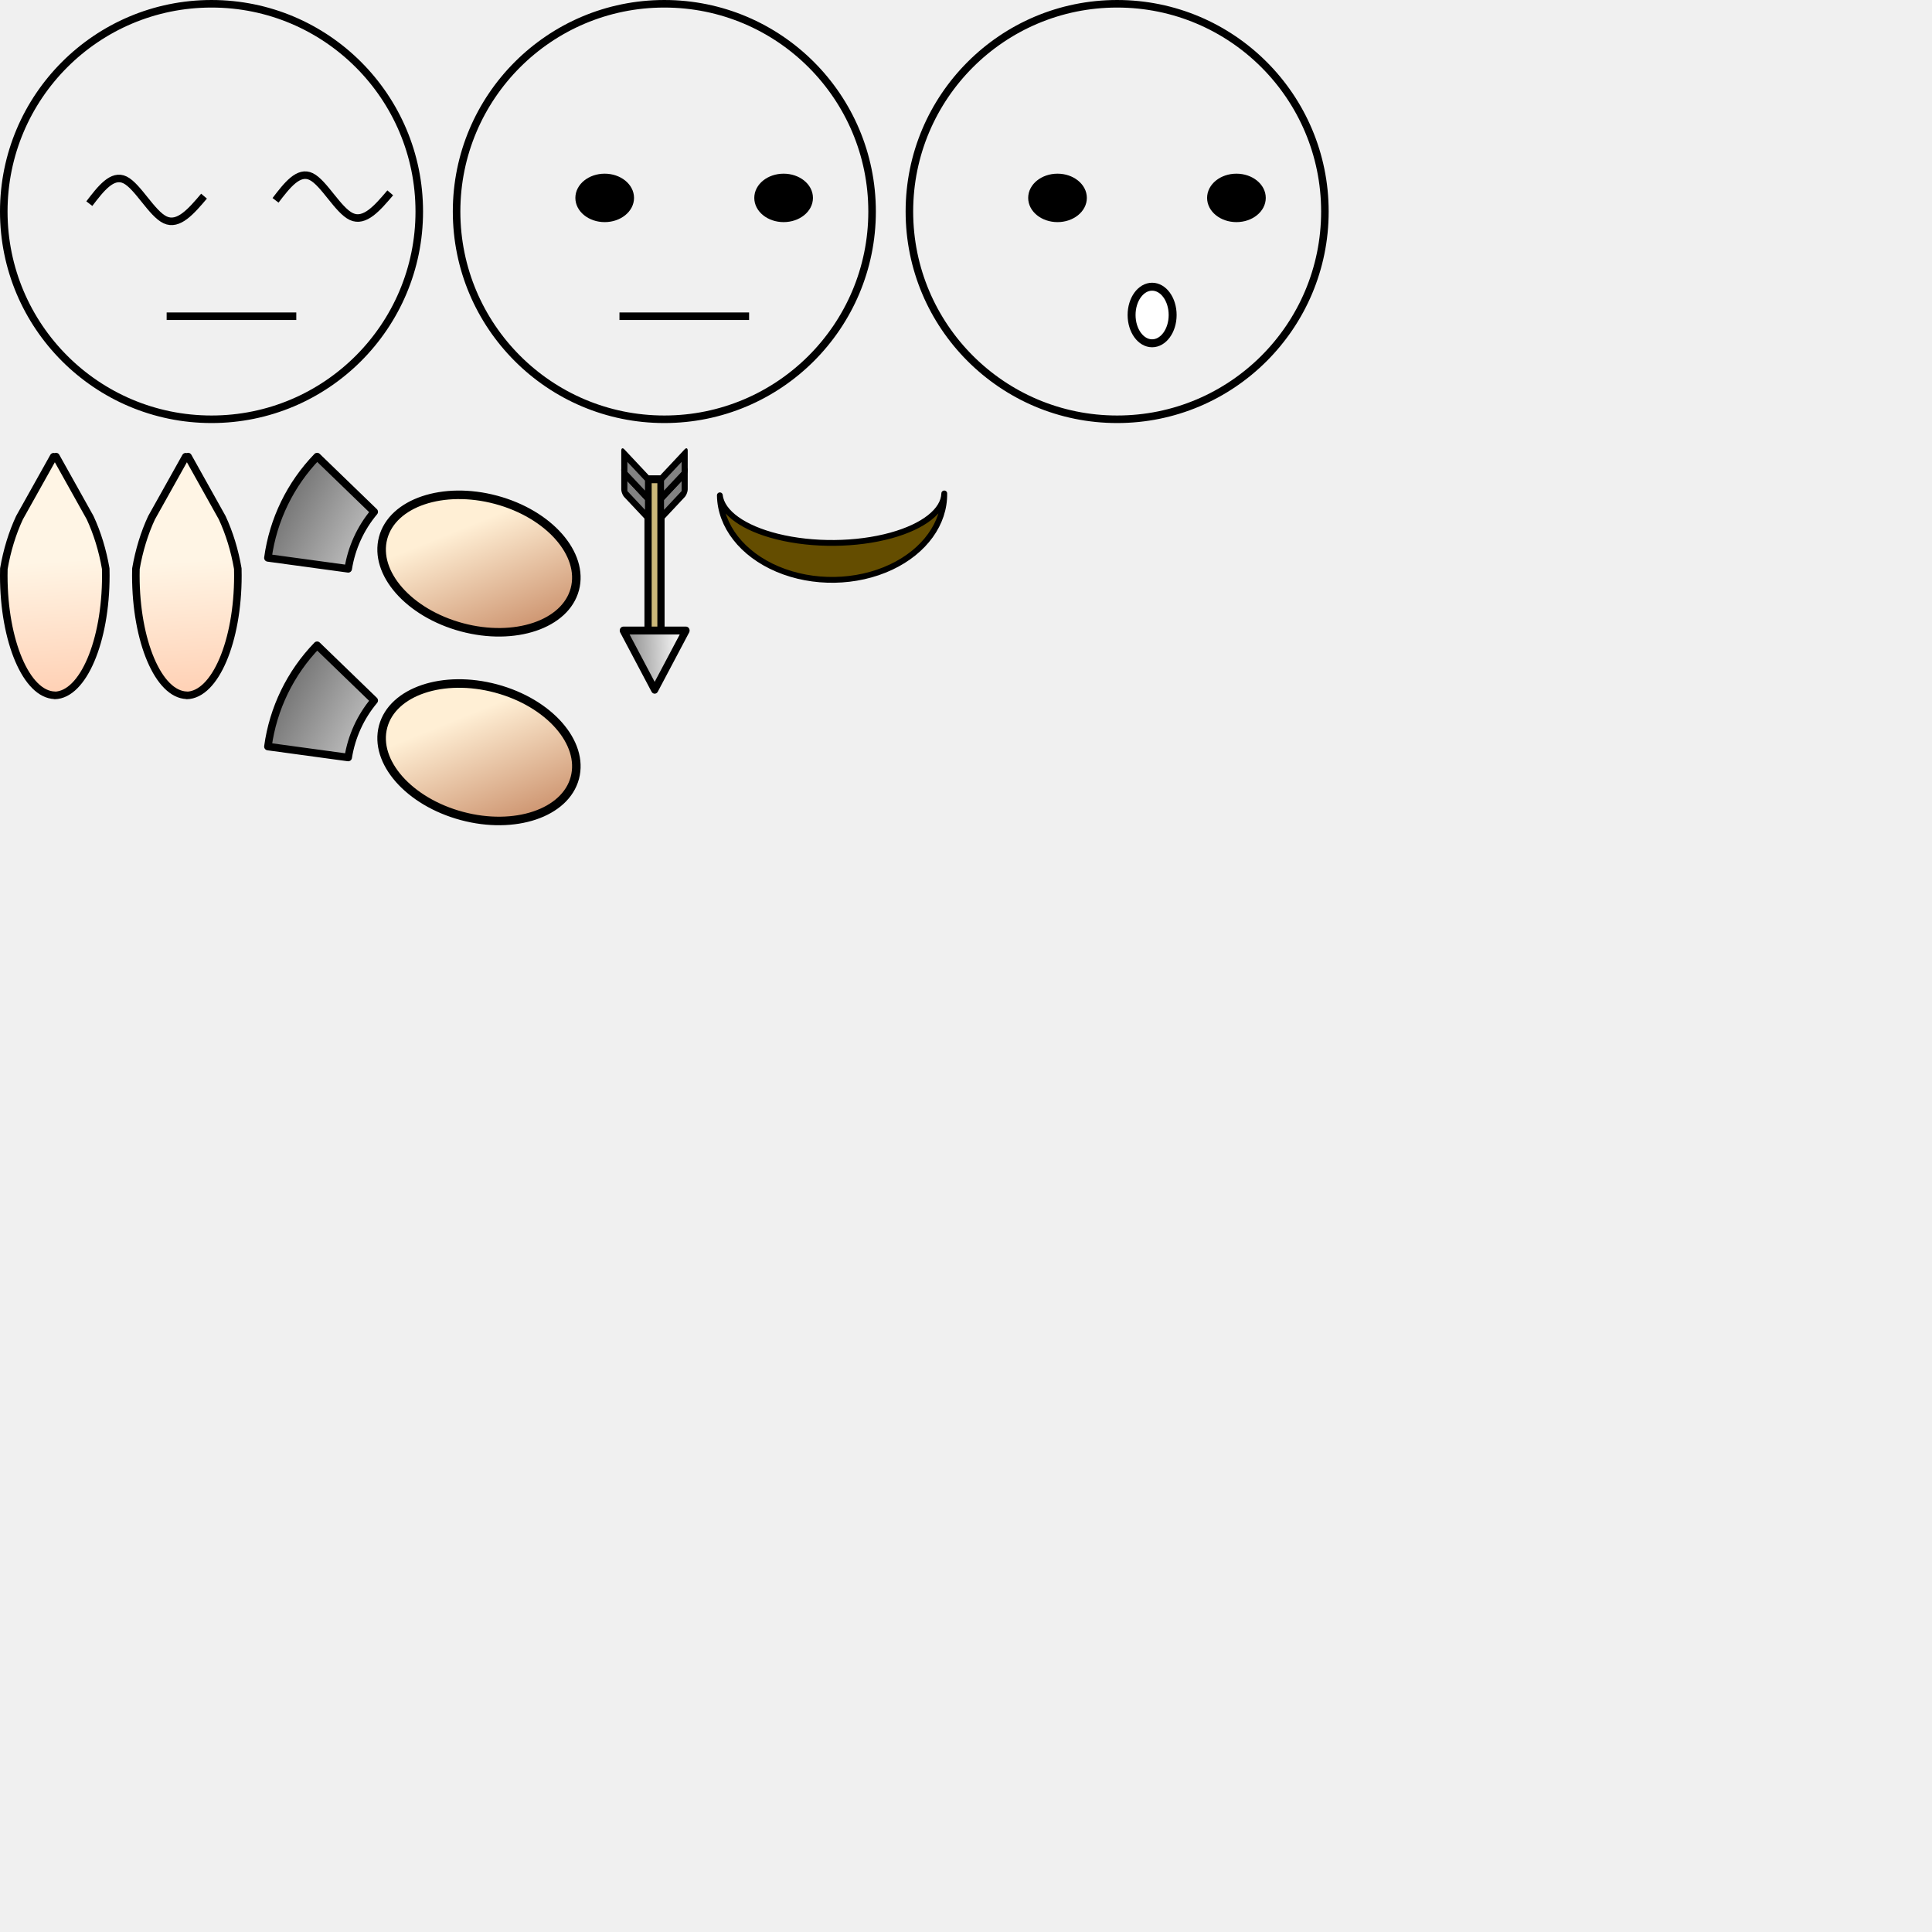
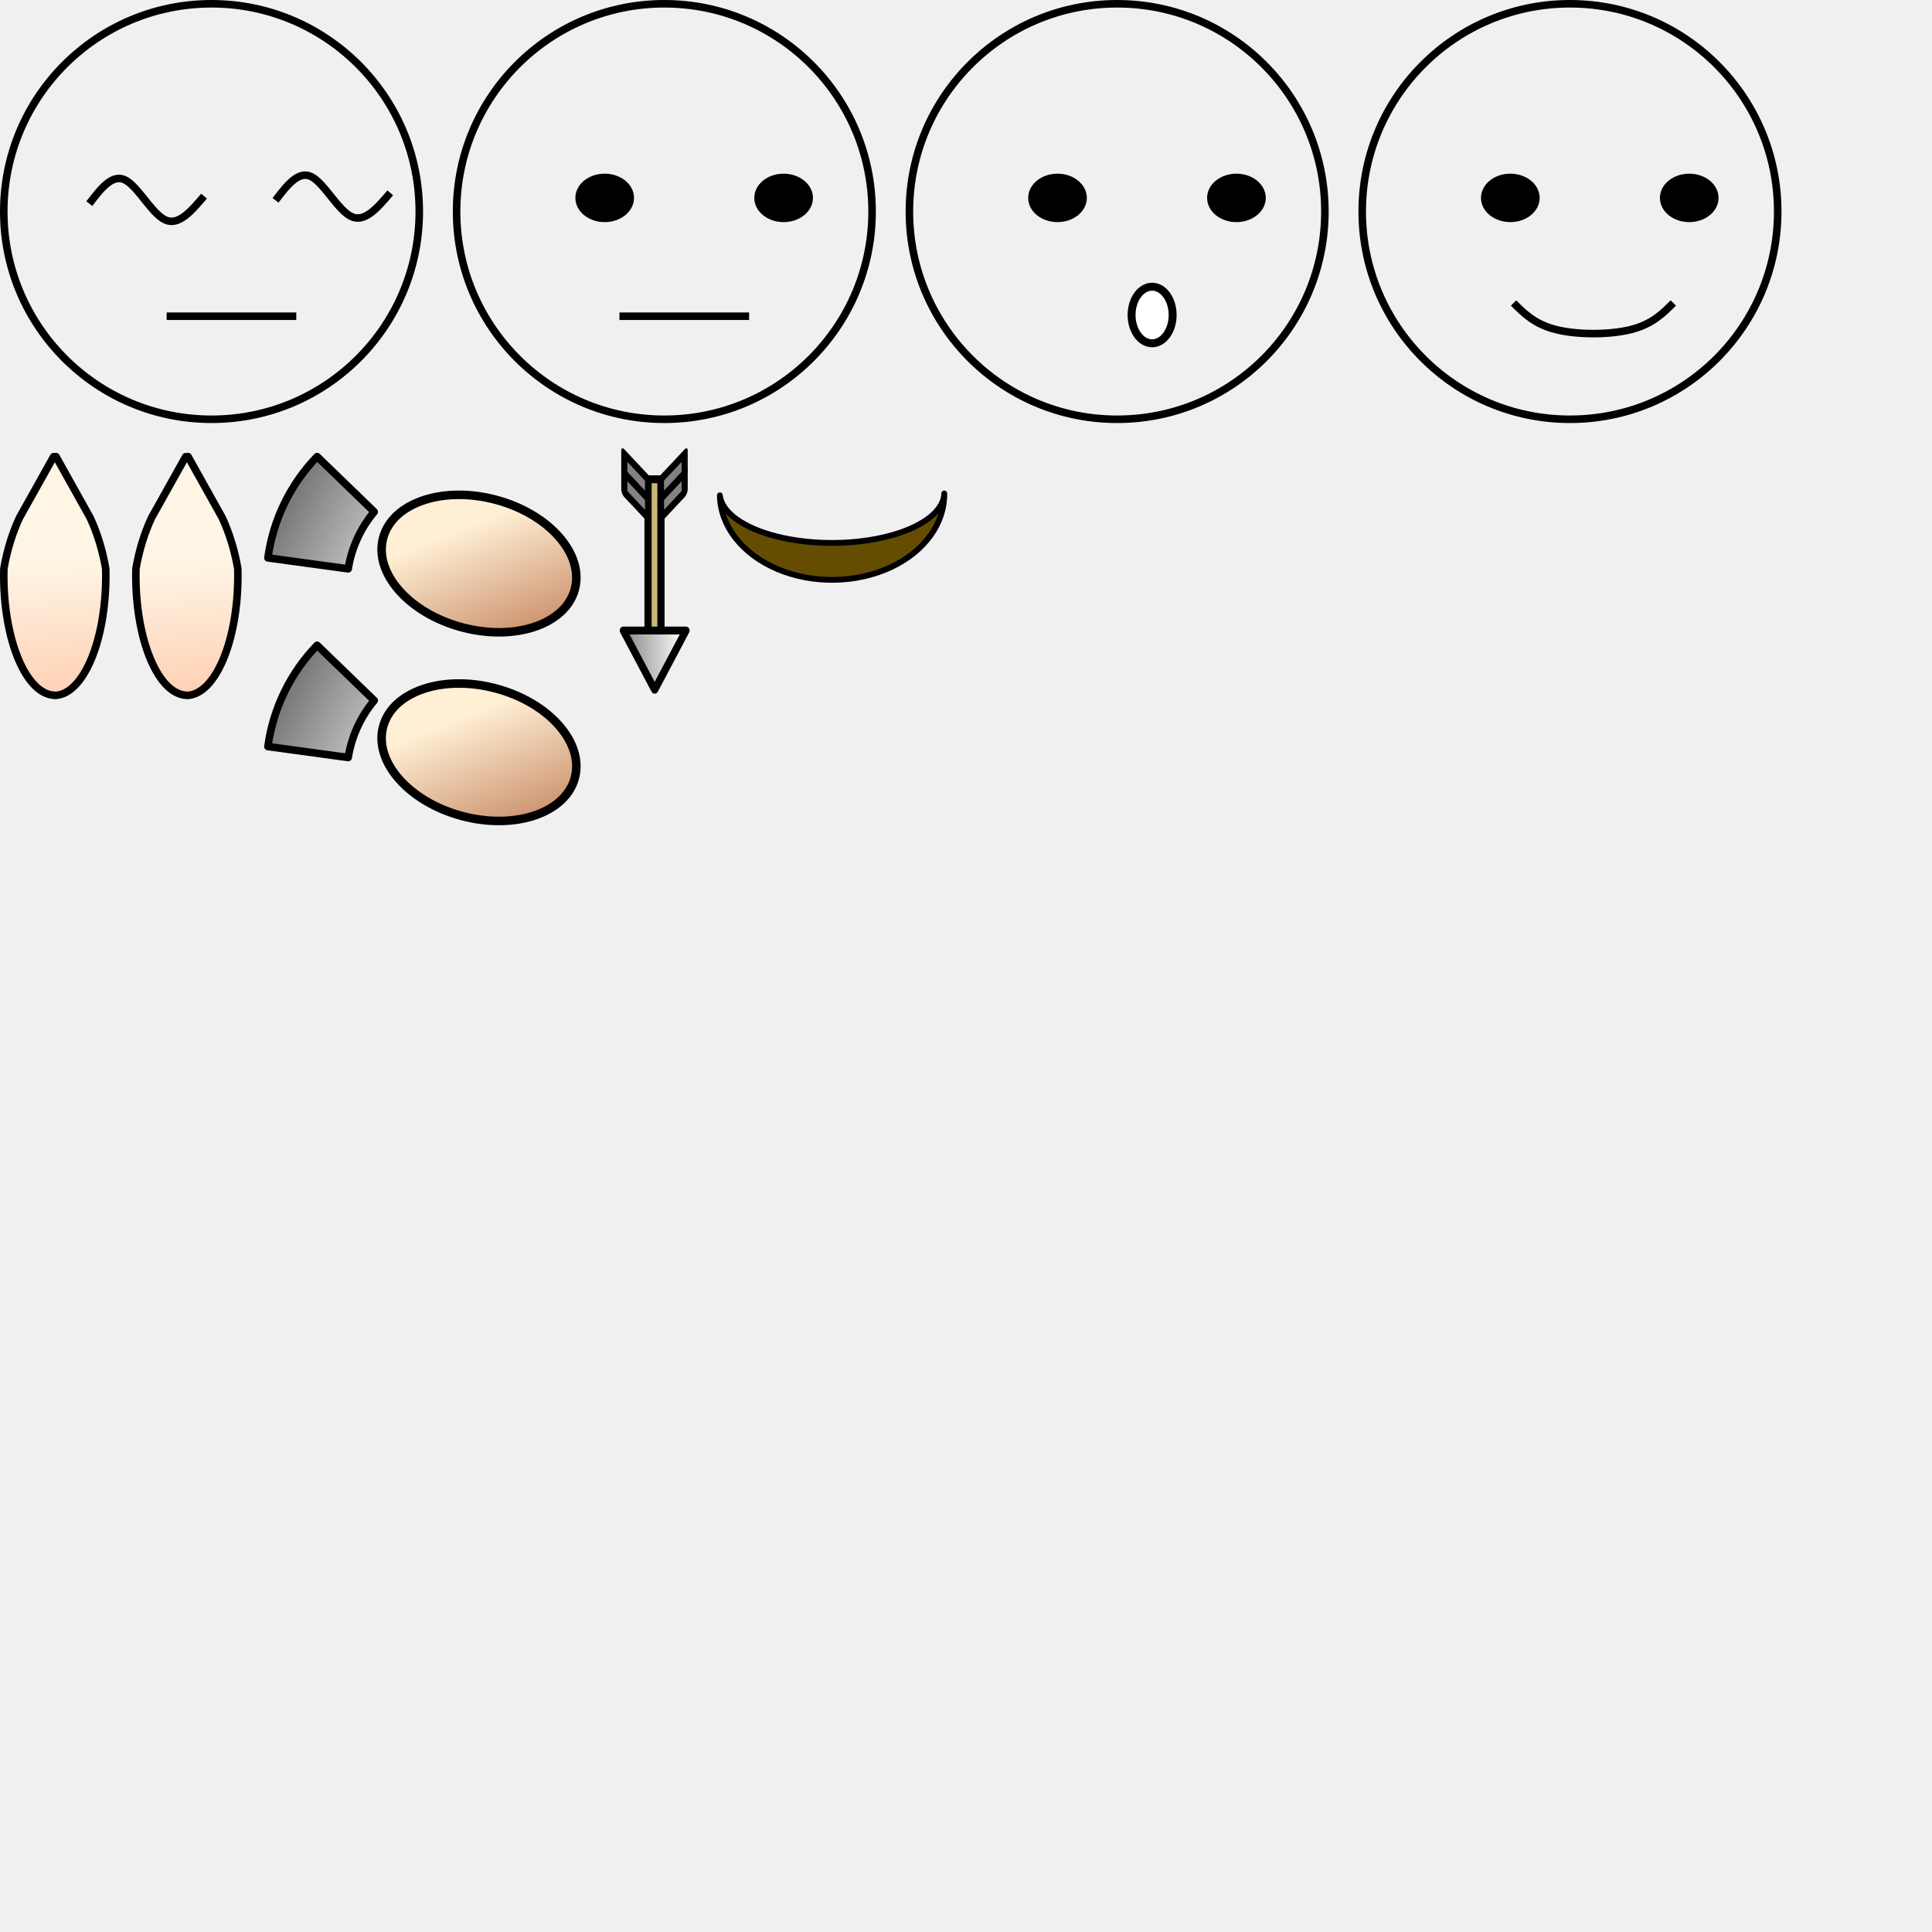
<svg xmlns="http://www.w3.org/2000/svg" xmlns:ns1="http://www.openswatchbook.org/uri/2009/osb" xmlns:xlink="http://www.w3.org/1999/xlink" width="512mm" height="512mm" viewBox="0 0 512 512" version="1.1" id="svg48">
  <defs id="defs42">
    <linearGradient id="linearGradient1645">
      <stop style="stop-color:#c68761;stop-opacity:1" offset="0" id="stop1641" />
      <stop style="stop-color:#ffefd5;stop-opacity:1" offset="1" id="stop1643" />
    </linearGradient>
    <linearGradient id="linearGradient1613">
      <stop style="stop-color:#ffd0b4;stop-opacity:1" offset="0" id="stop1609" />
      <stop style="stop-color:#fff5e5;stop-opacity:1" offset="1" id="stop1611" />
    </linearGradient>
    <linearGradient id="linearGradient3123">
      <stop style="stop-color:#4c4c4c;stop-opacity:1;" offset="0" id="stop3119" />
      <stop style="stop-color:#d4d4d4;stop-opacity:1" offset="1" id="stop3121" />
    </linearGradient>
    <linearGradient id="linearGradient3768">
      <stop style="stop-color:#828282;stop-opacity:1;" offset="0" id="stop3764" />
      <stop style="stop-color:#ffffff;stop-opacity:1" offset="1" id="stop3766" />
    </linearGradient>
    <linearGradient id="linearGradient3193" ns1:paint="solid">
      <stop style="stop-color:#000000;stop-opacity:1;" offset="0" id="stop3191" />
    </linearGradient>
    <linearGradient id="linearGradient3181" ns1:paint="solid">
      <stop style="stop-color:#d2d2d2;stop-opacity:1;" offset="0" id="stop3179" />
    </linearGradient>
    <linearGradient id="linearGradient2835" ns1:paint="solid">
      <stop style="stop-color:#00772c;stop-opacity:1;" offset="0" id="stop2833" />
    </linearGradient>
    <linearGradient xlink:href="#linearGradient3768" id="linearGradient3770" x1="38.574" y1="81.953" x2="59.938" y2="81.194" gradientUnits="userSpaceOnUse" />
    <linearGradient xlink:href="#linearGradient3123" id="linearGradient3125-5" x1="36.106" y1="200.786" x2="76.734" y2="222.568" gradientUnits="userSpaceOnUse" gradientTransform="translate(26.92369,-24.49737)" />
    <linearGradient xlink:href="#linearGradient1613" id="linearGradient1331" gradientUnits="userSpaceOnUse" x1="115.405" y1="167.647" x2="113.156" y2="132.224" gradientTransform="translate(-100.9002,16.60946)" />
    <linearGradient xlink:href="#linearGradient1645" id="linearGradient1365" x1="229.403" y1="80.134" x2="207.66" y2="51.229" gradientUnits="userSpaceOnUse" gradientTransform="translate(-31.29618,93.91858)" />
    <meshgradient id="meshgradient1429" gradientUnits="userSpaceOnUse" x="286.55" y="66.951">
      <meshrow id="meshrow1431">
        <meshpatch id="meshpatch1433">
          <stop path="c 21.501,-21.501  56.361,-21.501  77.862,0" style="stop-color:#ffffff;stop-opacity:1" id="stop1435" />
          <stop path="c 21.501,21.501  21.501,56.361  0,77.862" style="stop-color:#ffefd5;stop-opacity:1" id="stop1437" />
          <stop path="c -21.501,21.501  -56.361,21.501  -77.862,0" style="stop-color:#ffffff;stop-opacity:1" id="stop1439" />
          <stop path="c -21.501,-21.501  -21.501,-56.361  0,-77.862" style="stop-color:#ffefd5;stop-opacity:1" id="stop1441" />
        </meshpatch>
      </meshrow>
    </meshgradient>
    <meshgradient id="meshgradient1539" gradientUnits="userSpaceOnUse" x="135.379" y="201.309">
      <meshrow id="meshrow1541">
        <meshpatch id="meshpatch1543">
          <stop path="c 21.501,-21.501  56.361,-21.501  77.861,0" style="stop-color:#ffffff;stop-opacity:1" id="stop1545" />
          <stop path="c 21.501,21.501  21.501,56.361  0,77.861" style="stop-color:#ffefd5;stop-opacity:1" id="stop1547" />
          <stop path="c -21.501,21.501  -56.361,21.501  -77.861,0" style="stop-color:#ffffff;stop-opacity:1" id="stop1549" />
          <stop path="c -21.501,-21.501  -21.501,-56.361  0,-77.861" style="stop-color:#ffefd5;stop-opacity:1" id="stop1551" />
        </meshpatch>
      </meshrow>
    </meshgradient>
-     <meshgradient id="meshgradient1589" gradientUnits="userSpaceOnUse" x="19.774" y="201.309">
+     <meshgradient id="meshgradient1589" gradientUnits="userSpaceOnUse" x="19.774" y="201.309" gradientTransform="translate(117.3512,-184.1833)">
      <meshrow id="meshrow1591">
        <meshpatch id="meshpatch1593">
          <stop path="c 21.501,-21.501  56.361,-21.501  77.861,0" style="stop-color:#ffffff;stop-opacity:1" id="stop1595" />
          <stop path="c 21.501,21.501  21.501,56.361  0,77.861" style="stop-color:#ffefd5;stop-opacity:1" id="stop1597" />
          <stop path="c -21.501,21.501  -56.361,21.501  -77.861,0" style="stop-color:#ffffff;stop-opacity:1" id="stop1599" />
          <stop path="c -21.501,-21.501  -21.501,-56.361  0,-77.861" style="stop-color:#ffefd5;stop-opacity:1" id="stop1601" />
        </meshpatch>
      </meshrow>
    </meshgradient>
    <linearGradient xlink:href="#linearGradient1613" id="linearGradient1331-4" gradientUnits="userSpaceOnUse" x1="115.405" y1="167.647" x2="113.156" y2="132.224" gradientTransform="translate(-65.90022,16.60946)" />
    <linearGradient xlink:href="#linearGradient1645" id="linearGradient1688" gradientUnits="userSpaceOnUse" gradientTransform="translate(-44.23713,45.62229)" x1="229.403" y1="80.134" x2="207.66" y2="51.229" />
    <linearGradient xlink:href="#linearGradient3123" id="linearGradient1690" gradientUnits="userSpaceOnUse" gradientTransform="translate(26.92369,-74.49737)" x1="36.106" y1="200.786" x2="76.734" y2="222.568" />
+     <meshgradient id="meshgradient1166" gradientUnits="userSpaceOnUse" x="135.379" y="201.309" gradientTransform="translate(241.7471,-184.1833)">
+       <meshrow id="meshrow1178">
+         <meshpatch id="meshpatch1176">
+           <stop path="c 21.501,-21.501  56.361,-21.501  77.861,0" style="stop-color:#ffffff;stop-opacity:1" id="stop1168" />
+           <stop path="c 21.501,21.501  21.501,56.361  0,77.861" style="stop-color:#ffefd5;stop-opacity:1" id="stop1170" />
+           <stop path="c -21.501,21.501  -56.361,21.501  -77.861,0" style="stop-color:#ffffff;stop-opacity:1" id="stop1172" />
+           <stop path="c -21.501,-21.501  -21.501,-56.361  0,-77.861" style="stop-color:#ffefd5;stop-opacity:1" id="stop1174" />
+         </meshpatch>
+       </meshrow>
+     </meshgradient>
  </defs>
  <g id="layer1">
    <ellipse style="fill:url(#linearGradient1365);fill-opacity:1;stroke:#000000;stroke-width:2.261;stroke-linecap:butt;stroke-linejoin:round;stroke-miterlimit:4;stroke-dasharray:none;stroke-dashoffset:0;stroke-opacity:1;paint-order:normal" id="path3298-8-91-9" cx="174.205" cy="159.704" rx="26.297" ry="17.488" transform="rotate(15)" />
    <path id="path1129-0" style="fill:url(#linearGradient3125-5);fill-opacity:1;stroke:#000000;stroke-width:2;stroke-linejoin:round;stroke-miterlimit:4;stroke-dasharray:none" d="M 84.04,171 A 47.919,47.919 0 0 0 71,197.845 l 21.276,2.901 a 31.098,31.206 88.321 0 1 6.897,-15.106 z" />
    <path id="path3004-3" style="opacity:1;fill:url(#linearGradient1331);fill-opacity:1;stroke:#000000;stroke-width:2;stroke-linecap:butt;stroke-linejoin:round;stroke-miterlimit:4;stroke-dasharray:none;stroke-opacity:1;paint-order:normal" d="m 14.838,121 -0.328,0.485 -0.305,-0.451 -9.037,16.161 A 26.868,41.402 0 0 0 1.023,150.705 13.654,31.712 0 0 0 1,152.546 13.654,31.712 0 0 0 14.505,184.256 v 0.035 a 13.653,31.746 0 0 0 13.538,-31.745 13.653,31.746 0 0 0 -0.023,-1.843 26.866,41.447 0 0 0 -4.144,-13.525 z" />
    <g id="g1696" transform="translate(-269.424,-49.82529)">
      <circle style="fill:url(#meshgradient1429);fill-opacity:1;stroke:#000000;stroke-width:2;stroke-linecap:butt;stroke-linejoin:round;stroke-miterlimit:4;stroke-dasharray:none;stroke-opacity:1;paint-order:normal" id="path2863" cx="325.48" cy="105.882" r="55.056" />
      <path style="fill:#d2d2d2;fill-opacity:1;stroke:#000000;stroke-width:2;stroke-linecap:butt;stroke-linejoin:miter;stroke-miterlimit:4;stroke-dasharray:none;stroke-opacity:1" d="m 313.588,133.63 c 11.452,0 22.904,0 34.355,0" id="path2969" />
      <path style="fill:#d2d2d2;fill-opacity:0;stroke:#000000;stroke-width:2;stroke-linecap:butt;stroke-linejoin:miter;stroke-miterlimit:4;stroke-dasharray:none;stroke-opacity:1" d="m 293.095,103.792 c 3.04,-3.972 6.08,-7.945 9.458,-6.289 3.378,1.655 7.093,8.938 10.64,10.593 3.547,1.655 6.924,-2.317 10.302,-6.29" id="path2981" />
      <path style="fill:#d2d2d2;fill-opacity:0;stroke:#000000;stroke-width:2;stroke-linecap:butt;stroke-linejoin:miter;stroke-miterlimit:4;stroke-dasharray:none;stroke-opacity:1" d="m 342.444,102.914 c 3.04,-3.972 6.08,-7.945 9.458,-6.289 3.378,1.655 7.093,8.938 10.64,10.593 3.547,1.655 6.924,-2.317 10.302,-6.29" id="path2981-4" />
    </g>
-     <g id="g1607" transform="translate(117.3512,-184.1833)">
-       <circle style="fill:url(#meshgradient1589);fill-opacity:1;stroke:#000000;stroke-width:2;stroke-linecap:butt;stroke-linejoin:round;stroke-miterlimit:4;stroke-dasharray:none;stroke-opacity:1;paint-order:normal" id="path2863-3" cx="58.705" cy="240.24" r="55.056" />
-       <path style="fill:#d2d2d2;fill-opacity:1;stroke:#000000;stroke-width:2;stroke-linecap:butt;stroke-linejoin:miter;stroke-miterlimit:4;stroke-dasharray:none;stroke-opacity:1" d="m 46.813,267.988 c 11.452,0 22.904,0 34.355,0" id="path2969-9" />
-       <ellipse style="fill:#000000;fill-opacity:1;stroke:#000000;stroke-width:1.637;stroke-linejoin:round" id="path1220" cx="42.9" cy="236.627" rx="6.955" ry="5.6" />
-       <ellipse style="fill:#000000;fill-opacity:1;stroke:#000000;stroke-width:1.637;stroke-linejoin:round" id="path1220-0" cx="90.316" cy="236.627" rx="6.955" ry="5.6" />
-     </g>
+     <circle style="fill:url(#meshgradient1589);fill-opacity:1;stroke:#000000;stroke-width:2;stroke-linecap:butt;stroke-linejoin:round;stroke-miterlimit:4;stroke-dasharray:none;stroke-opacity:1;paint-order:normal" id="path2863-3" cx="176.056" cy="56.056" r="55.056" />
+     <path style="fill:#d2d2d2;fill-opacity:1;stroke:#000000;stroke-width:2;stroke-linecap:butt;stroke-linejoin:miter;stroke-miterlimit:4;stroke-dasharray:none;stroke-opacity:1" d="m 164.164,83.805 c 11.452,0 22.904,0 34.355,0" id="path2969-9" />
+     <ellipse style="fill:#000000;fill-opacity:1;stroke:#000000;stroke-width:1.637;stroke-linejoin:round" id="path1220" cx="160.251" cy="52.444" rx="6.955" ry="5.6" />
+     <ellipse style="fill:#000000;fill-opacity:1;stroke:#000000;stroke-width:1.637;stroke-linejoin:round" id="path1220-0" cx="207.667" cy="52.444" rx="6.955" ry="5.6" />
    <g id="g1557" transform="translate(121.7471,-184.1833)">
      <circle style="fill:url(#meshgradient1539);fill-opacity:1;stroke:#000000;stroke-width:2;stroke-linecap:butt;stroke-linejoin:round;stroke-miterlimit:4;stroke-dasharray:none;stroke-opacity:1;paint-order:normal" id="path2863-3-5" cx="174.309" cy="240.24" r="55.056" />
      <ellipse style="fill:#000000;fill-opacity:1;stroke:#000000;stroke-width:1.637;stroke-linejoin:round" id="path1220-1" cx="158.504" cy="236.627" rx="6.955" ry="5.6" />
      <ellipse style="fill:#000000;fill-opacity:1;stroke:#000000;stroke-width:1.637;stroke-linejoin:round" id="path1220-0-3" cx="205.92" cy="236.627" rx="6.955" ry="5.6" />
      <ellipse style="fill:#ffffff;fill-opacity:1;stroke:#000000;stroke-width:2.107;stroke-linejoin:round" id="path1290" cx="183.576" cy="267.661" rx="5.441" ry="7.498" />
    </g>
    <path id="path3004-3-9" style="opacity:1;fill:url(#linearGradient1331-4);fill-opacity:1;stroke:#000000;stroke-width:2;stroke-linecap:butt;stroke-linejoin:round;stroke-miterlimit:4;stroke-dasharray:none;stroke-opacity:1;paint-order:normal" d="m 49.838,121 -0.328,0.485 -0.305,-0.451 -9.037,16.161 A 26.868,41.402 0 0 0 36.023,150.705 13.654,31.712 0 0 0 36,152.546 13.654,31.712 0 0 0 49.505,184.257 v 0.035 a 13.653,31.746 0 0 0 13.538,-31.745 13.653,31.746 0 0 0 -0.023,-1.843 26.866,41.447 0 0 0 -4.144,-13.525 z" />
    <path id="path3689" style="fill:#644d00;fill-opacity:1;stroke:#000000;stroke-width:1.54;stroke-linejoin:round;stroke-miterlimit:4;stroke-dasharray:none" d="m 250.238,130.767 a 29.753,13.276 0 0 1 -14.095,11.13 29.753,13.276 0 0 1 -30.138,0.308 29.753,13.276 0 0 1 -15.235,-10.941 29.736,22.635 0 0 0 15.261,19.545 29.736,22.635 0 0 0 30.12,-0.525 29.736,22.635 0 0 0 14.086,-19.517 z" />
    <g id="g3884" transform="matrix(0.7771596,0,0,0.84797,134.7724,106.0931)" style="stroke-width:2.464;stroke-miterlimit:4;stroke-dasharray:none">
      <rect style="opacity:1;fill:#cbb879;fill-opacity:1;stroke:#000000;stroke-width:2.464;stroke-linejoin:round;stroke-miterlimit:4;stroke-dasharray:none" id="rect3712" width="4.405" height="51.092" x="47.569" y="24.665" />
      <path style="opacity:1;fill:url(#linearGradient3770);fill-opacity:1;stroke:#000000;stroke-width:2.464;stroke-linejoin:round;stroke-miterlimit:4;stroke-dasharray:none" id="path3714" d="m 49.825,90.444 -10.68,-18.499 21.361,2e-6 z" />
      <g id="g3853" style="stroke-width:2.464;stroke-miterlimit:4;stroke-dasharray:none">
        <rect style="opacity:1;fill:#828282;fill-opacity:1;stroke:#000000;stroke-width:2.914;stroke-linejoin:round;stroke-miterlimit:4;stroke-dasharray:none" id="rect3772" width="11.302" height="6.014" x="72.715" y="81.535" ry="0" transform="matrix(0.7147476,-0.6993825,0,1,0,0)" />
        <rect style="opacity:1;fill:#828282;fill-opacity:1;stroke:#000000;stroke-width:2.914;stroke-linejoin:round;stroke-miterlimit:4;stroke-dasharray:none" id="rect3772-8" width="11.302" height="6.014" x="72.715" y="75.521" ry="0" transform="matrix(0.7147476,-0.6993825,0,1,0,0)" />
      </g>
      <g id="g3853-2" transform="matrix(-1.002158,0,0,0.9995308,99.65409,0.01157213)" style="stroke-width:2.462;stroke-miterlimit:4;stroke-dasharray:none">
        <rect style="opacity:1;fill:#828282;fill-opacity:1;stroke:#000000;stroke-width:2.912;stroke-linejoin:round;stroke-miterlimit:4;stroke-dasharray:none" id="rect3772-3" width="11.302" height="6.014" x="72.715" y="81.535" ry="0" transform="matrix(0.7147476,-0.6993825,0,1,0,0)" />
        <rect style="opacity:1;fill:#828282;fill-opacity:1;stroke:#000000;stroke-width:2.912;stroke-linejoin:round;stroke-miterlimit:4;stroke-dasharray:none" id="rect3772-8-6" width="11.302" height="6.014" x="72.715" y="75.521" ry="0" transform="matrix(0.7147476,-0.6993825,0,1,0,0)" />
      </g>
    </g>
    <ellipse style="fill:url(#linearGradient1688);fill-opacity:1;stroke:#000000;stroke-width:2.261;stroke-linecap:butt;stroke-linejoin:round;stroke-miterlimit:4;stroke-dasharray:none;stroke-dashoffset:0;stroke-opacity:1;paint-order:normal" id="path3298-8-91-9-6" cx="161.264" cy="111.407" rx="26.297" ry="17.488" transform="rotate(15)" />
    <path id="path1129-0-1" style="fill:url(#linearGradient1690);fill-opacity:1;stroke:#000000;stroke-width:2;stroke-linejoin:round;stroke-miterlimit:4;stroke-dasharray:none" d="M 84.04,121 A 47.919,47.919 0 0 0 71,147.845 l 21.276,2.901 a 31.098,31.206 88.321 0 1 6.897,-15.106 z" />
+     <circle style="fill:url(#meshgradient1166);fill-opacity:1;stroke:#000000;stroke-width:2;stroke-linecap:butt;stroke-linejoin:round;stroke-miterlimit:4;stroke-dasharray:none;stroke-opacity:1;paint-order:normal" id="path2863-3-5-6" cx="416.056" cy="56.056" r="55.056" />
+     <ellipse style="fill:#000000;fill-opacity:1;stroke:#000000;stroke-width:1.637;stroke-linejoin:round" id="path1220-1-3" cx="400.251" cy="52.444" rx="6.955" ry="5.6" />
+     <ellipse style="fill:#000000;fill-opacity:1;stroke:#000000;stroke-width:1.637;stroke-linejoin:round" id="path1220-0-3-9" cx="447.667" cy="52.444" rx="6.955" ry="5.6" />
+     <path style="fill:none;stroke:#000000;stroke-width:2;stroke-linecap:butt;stroke-linejoin:miter;stroke-miterlimit:4;stroke-dasharray:none;stroke-opacity:1" d="m 401.108,80.295 c 2.822,2.822 5.645,5.645 11.289,7.056 5.645,1.411 14.111,1.411 19.755,-1.56e-4 5.644,-1.411 8.466,-4.233 11.289,-7.056" id="path1217" />
  </g>
</svg>
